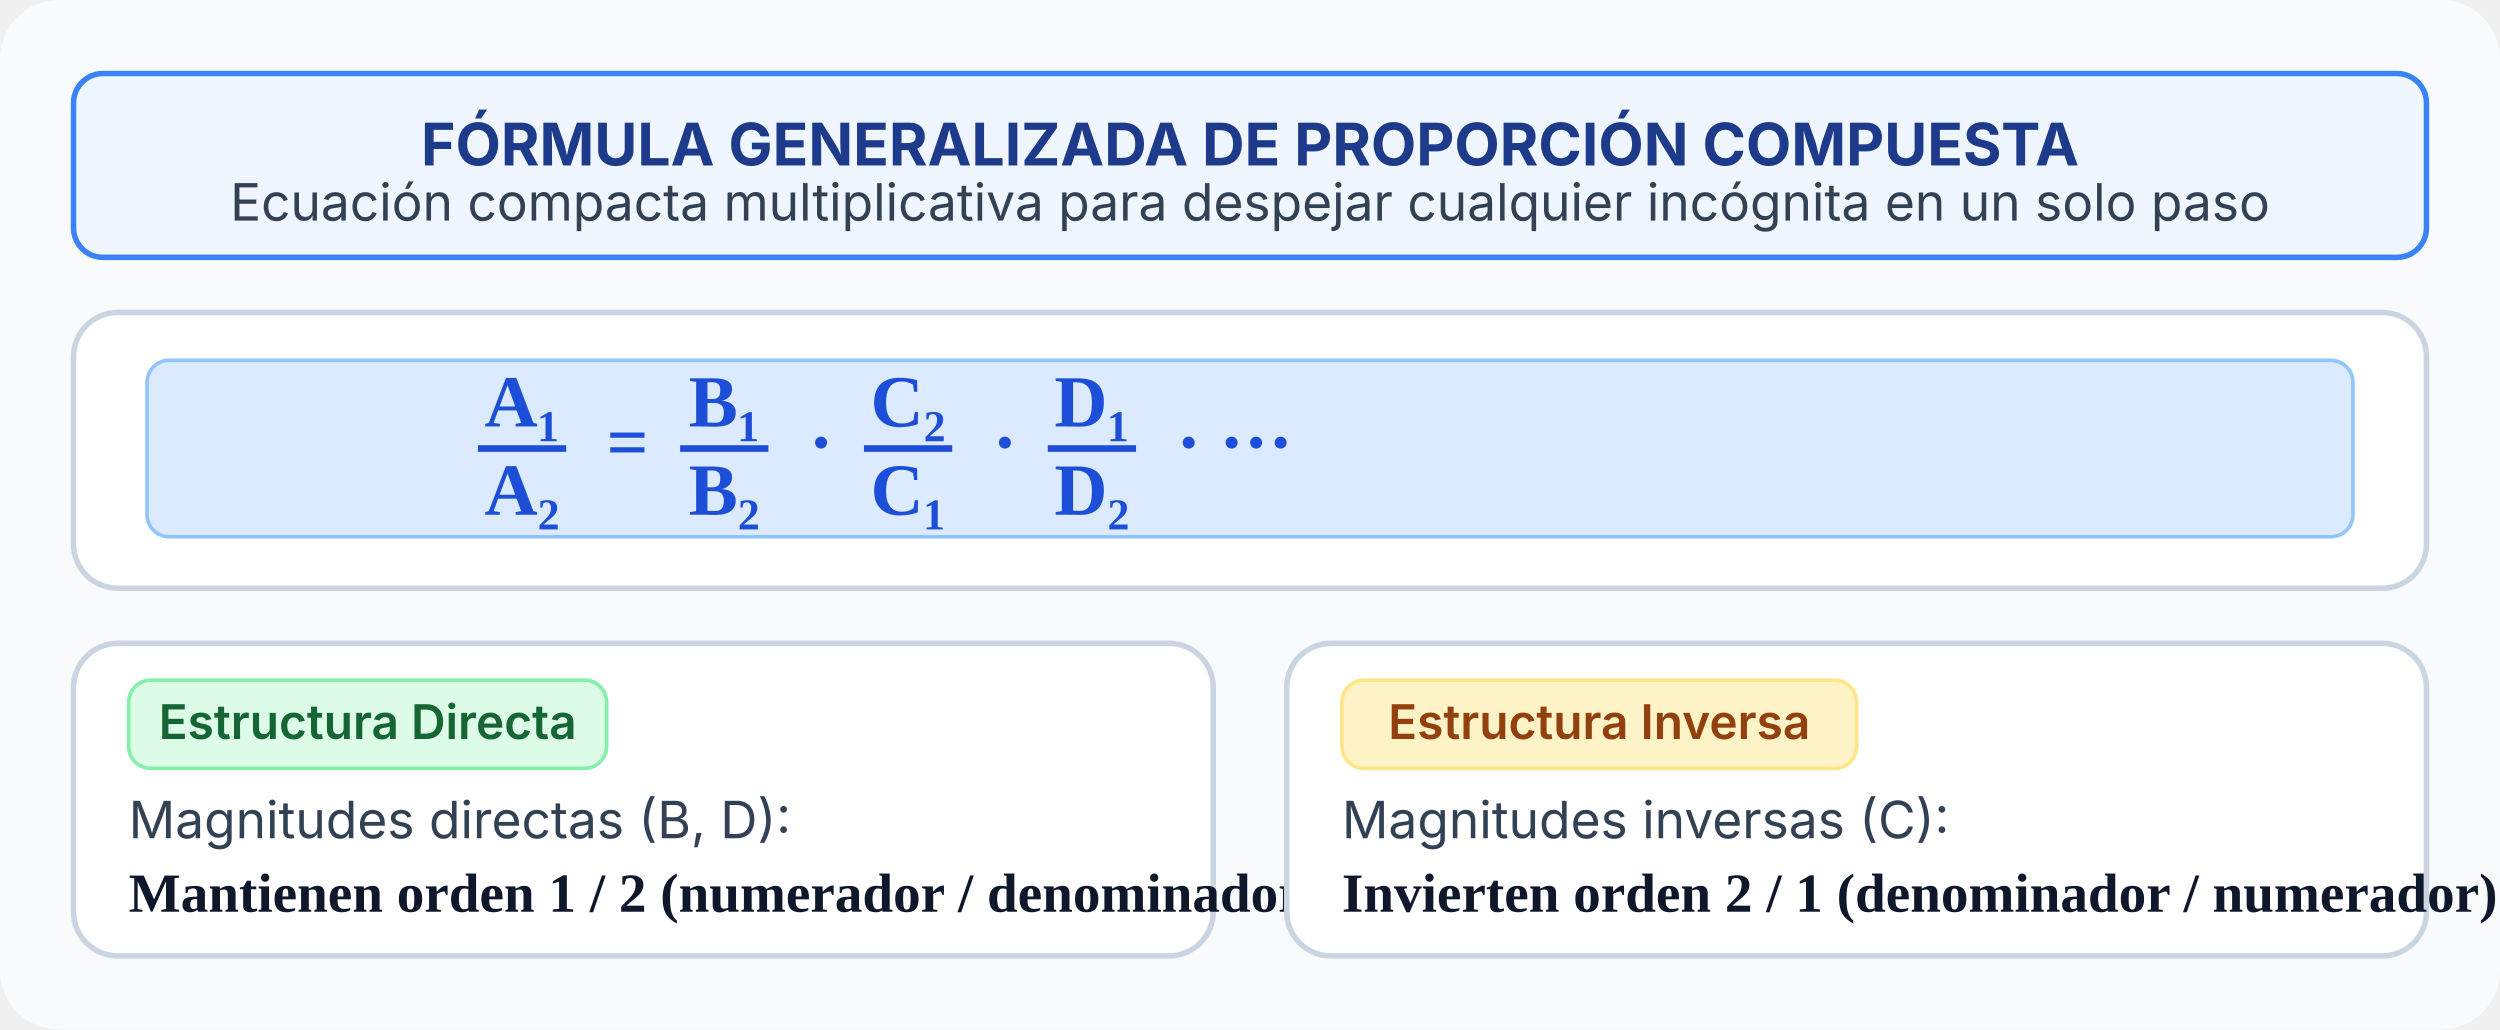
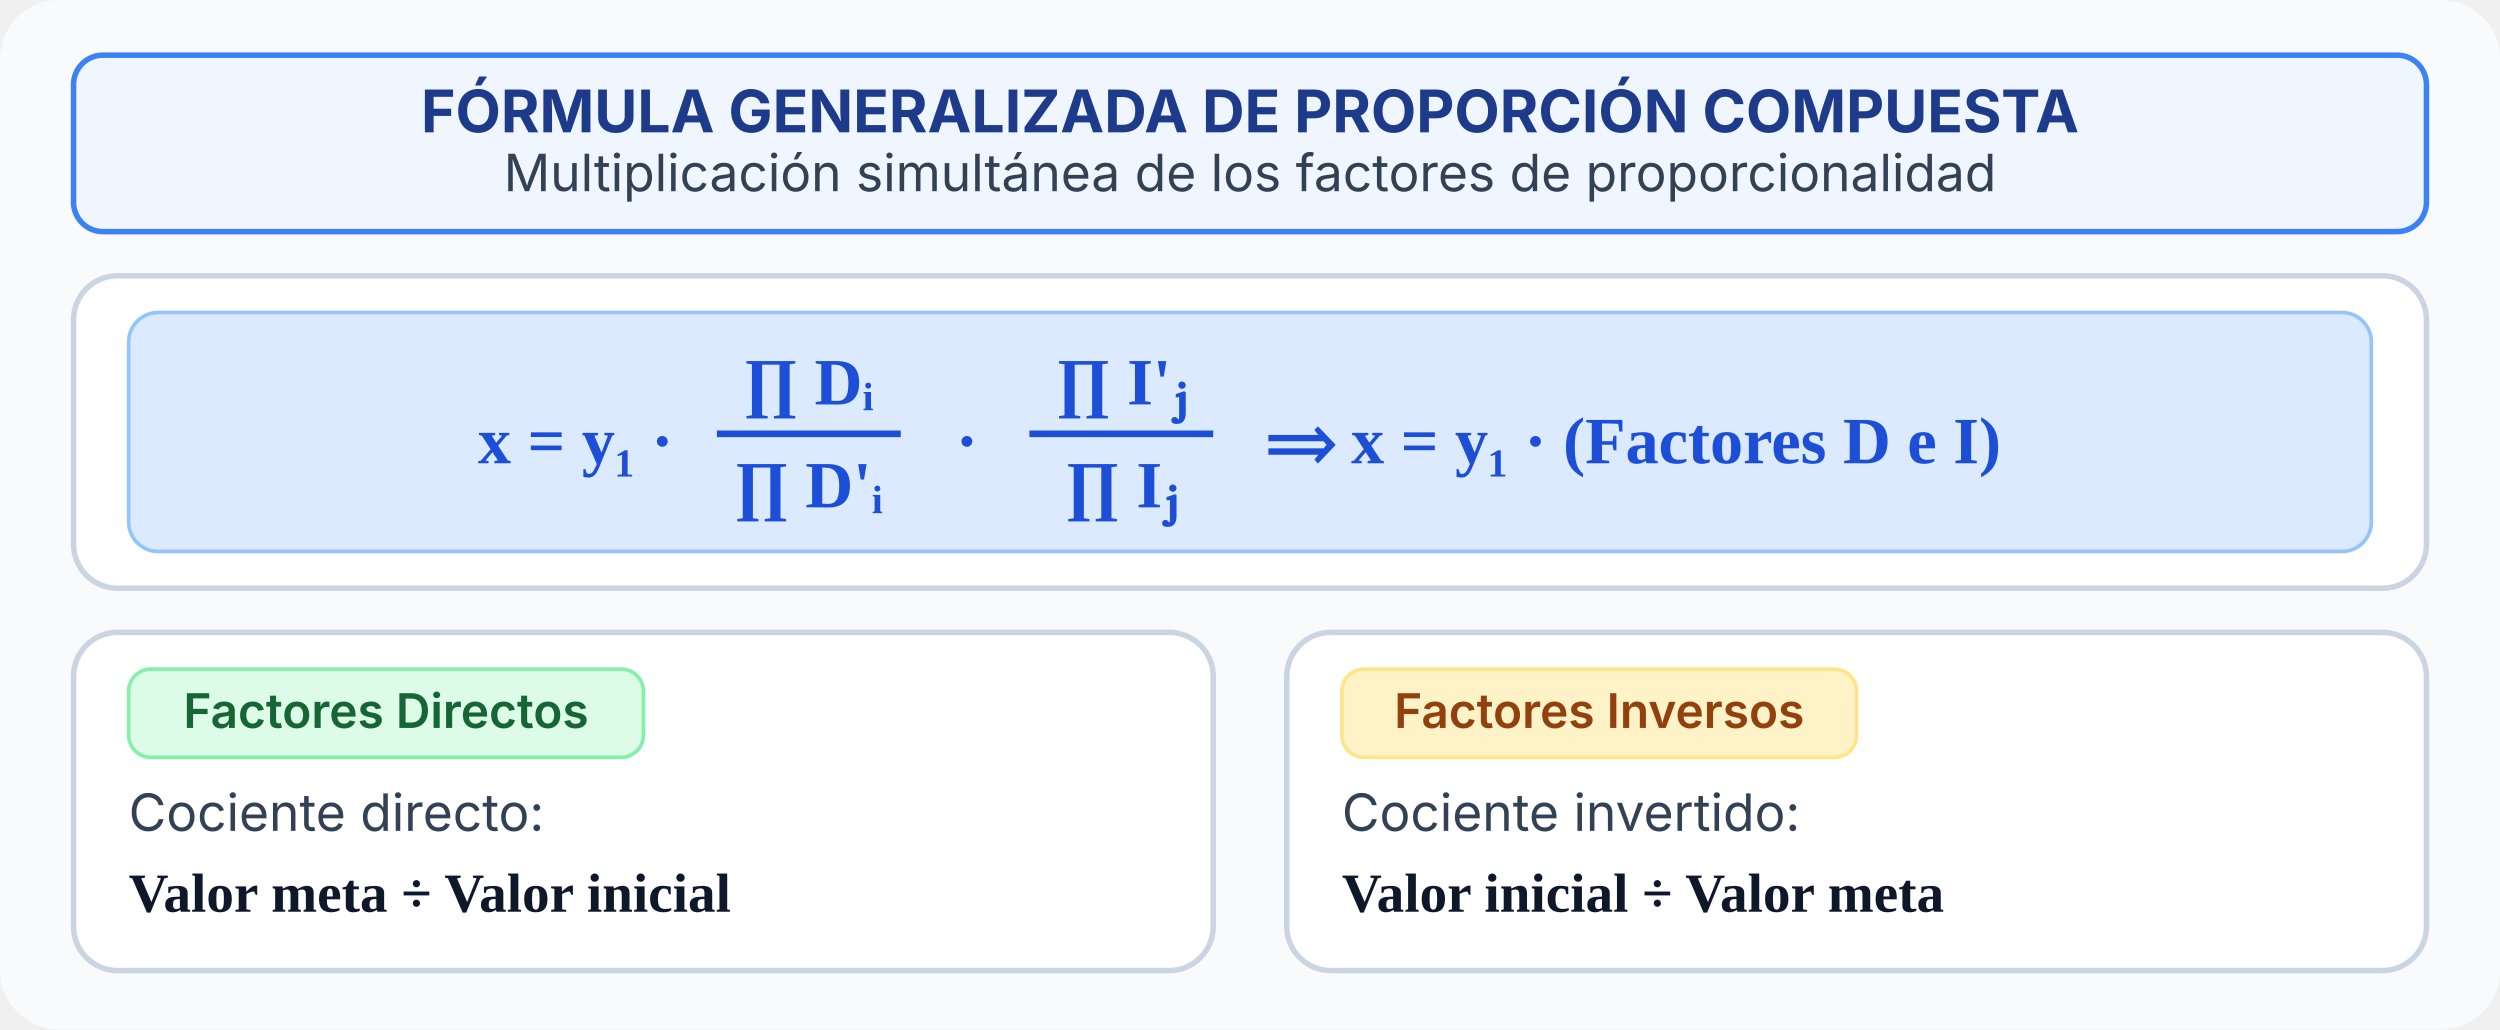
<svg xmlns="http://www.w3.org/2000/svg" viewBox="0 0 680 280" width="100%" height="100%">
  <defs>
    <style>
      .bg { fill: #f8fafc; }
      .card { fill: #ffffff; stroke: #cbd5e1; stroke-width: 1.5; rx: 12; }
      .header-box { fill: #eff6ff; stroke: #3b82f6; stroke-width: 1.5; rx: 8; }
      .title { font-family: system-ui, -apple-system, sans-serif; font-size: 16px; font-weight: 700; fill: #1e3a8a; }
      .text-main { font-family: system-ui, -apple-system, sans-serif; font-size: 14px; fill: #334155; }
-       .formula { font-family: "Cambria Math", "Times New Roman", serif; font-size: 20px; font-weight: bold; fill: #1d4ed8; }
-       .badge-blue { fill: #dbeafe; stroke: #93c5fd; stroke-width: 1; rx: 6; }
+       .formula { font-family: "Cambria Math", "Times New Roman", serif; font-size: 18px; font-weight: bold; fill: #1d4ed8; }
+       .badge-blue { fill: #dbeafe; stroke: #93c5fd; stroke-width: 1; rx: 8; }
      .badge-green { fill: #dcfce7; stroke: #86efac; stroke-width: 1; rx: 6; }
      .badge-amber { fill: #fef3c7; stroke: #fde68a; stroke-width: 1; rx: 6; }
      .text-green { font-family: system-ui, -apple-system, sans-serif; font-size: 13px; font-weight: 600; fill: #166534; }
      .text-amber { font-family: system-ui, -apple-system, sans-serif; font-size: 13px; font-weight: 600; fill: #92400e; }
      .math-bold { font-family: "Cambria Math", "Times New Roman", serif; font-size: 15px; font-weight: bold; fill: #0f172a; }
      .frac-line { stroke: #1d4ed8; stroke-width: 1.8; }
    </style>
  </defs>
  <rect width="680" height="280" class="bg" rx="16" />
-   <rect x="20" y="20" width="640" height="50" class="header-box" />
-   <text x="340" y="45" text-anchor="middle" class="title">FÓRMULA GENERALIZADA DE PROPORCIÓN COMPUESTA</text>
-   <text x="340" y="60" text-anchor="middle" class="text-main">Ecuación compacta multiplicativa para despejar cualquier incógnita en un solo paso</text>
-   <rect x="20" y="85" width="640" height="75" class="card" />
-   <rect x="40" y="98" width="600" height="48" class="badge-blue" />
-   <g transform="translate(130, 102)">
-     <g transform="translate(0, 0)">
-       <text x="12" y="14" class="formula" text-anchor="middle">A₁</text>
-       <line x1="0" y1="20" x2="24" y2="20" class="frac-line" />
-       <text x="12" y="38" class="formula" text-anchor="middle">A₂</text>
+   <rect x="20" y="15" width="640" height="48" class="header-box" />
+   <text x="340" y="36" text-anchor="middle" class="title">FÓRMULA GENERALIZADA DE PROPORCIÓN COMPUESTA</text>
+   <text x="340" y="52" text-anchor="middle" class="text-main">Multiplicación simultánea de los factores de proporcionalidad</text>
+   <rect x="20" y="75" width="640" height="85" class="card" />
+   <rect x="35" y="85" width="610" height="65" class="badge-blue" />
+   <g transform="translate(130, 92)">
+     <text x="0" y="34" class="formula">x = y₁ ·</text>
+     <g transform="translate(65, 0)">
+       <text x="25" y="18" class="formula" text-anchor="middle">∏ Dᵢ</text>
+       <line x1="0" y1="26" x2="50" y2="26" class="frac-line" />
+       <text x="25" y="46" class="formula" text-anchor="middle">∏ D'ᵢ</text>
    </g>
-     <text x="35" y="25" class="formula">=</text>
-     <g transform="translate(55, 0)">
-       <text x="12" y="14" class="formula" text-anchor="middle">B₁</text>
-       <line x1="0" y1="20" x2="24" y2="20" class="frac-line" />
-       <text x="12" y="38" class="formula" text-anchor="middle">B₂</text>
+     <text x="130" y="34" class="formula">·</text>
+     <g transform="translate(150, 0)">
+       <text x="25" y="18" class="formula" text-anchor="middle">∏ I'ⱼ</text>
+       <line x1="0" y1="26" x2="50" y2="26" class="frac-line" />
+       <text x="25" y="46" class="formula" text-anchor="middle">∏ Iⱼ</text>
    </g>
-     <text x="90" y="25" class="formula">·</text>
-     <g transform="translate(105, 0)">
-       <text x="12" y="14" class="formula" text-anchor="middle">C₂</text>
-       <line x1="0" y1="20" x2="24" y2="20" class="frac-line" />
-       <text x="12" y="38" class="formula" text-anchor="middle">C₁</text>
-     </g>
-     <text x="140" y="25" class="formula">·</text>
-     <g transform="translate(155, 0)">
-       <text x="12" y="14" class="formula" text-anchor="middle">D₁</text>
-       <line x1="0" y1="20" x2="24" y2="20" class="frac-line" />
-       <text x="12" y="38" class="formula" text-anchor="middle">D₂</text>
-     </g>
-     <text x="190" y="25" class="formula">· ···</text>
+     <text x="215" y="34" class="formula">⟹   x = y₁ · (Factores D e I)</text>
  </g>
-   <rect x="20" y="175" width="310" height="85" class="card" />
-   <rect x="35" y="185" width="130" height="24" class="badge-green" />
-   <text x="100" y="201" text-anchor="middle" class="text-green">Estructura Directa</text>
-   <text x="35" y="228" class="text-main">Magnitudes directas (B, D):</text>
-   <text x="35" y="248" class="math-bold">Mantienen orden 1 / 2 (numerador / denominador)</text>
-   <rect x="350" y="175" width="310" height="85" class="card" />
-   <rect x="365" y="185" width="140" height="24" class="badge-amber" />
-   <text x="435" y="201" text-anchor="middle" class="text-amber">Estructura Inversa</text>
-   <text x="365" y="228" class="text-main">Magnitudes inversas (C):</text>
-   <text x="365" y="248" class="math-bold">Invierten orden 2 / 1 (denominador / numerador)</text>
+   <rect x="20" y="172" width="310" height="92" class="card" />
+   <rect x="35" y="182" width="140" height="24" class="badge-green" />
+   <text x="105" y="198" text-anchor="middle" class="text-green">Factores Directos</text>
+   <text x="35" y="226" class="text-main">Cociente directo:</text>
+   <text x="35" y="248" class="math-bold">Valor meta ÷ Valor inicial</text>
+   <rect x="350" y="172" width="310" height="92" class="card" />
+   <rect x="365" y="182" width="140" height="24" class="badge-amber" />
+   <text x="435" y="198" text-anchor="middle" class="text-amber">Factores Inversos</text>
+   <text x="365" y="226" class="text-main">Cociente invertido:</text>
+   <text x="365" y="248" class="math-bold">Valor inicial ÷ Valor meta</text>
</svg>
